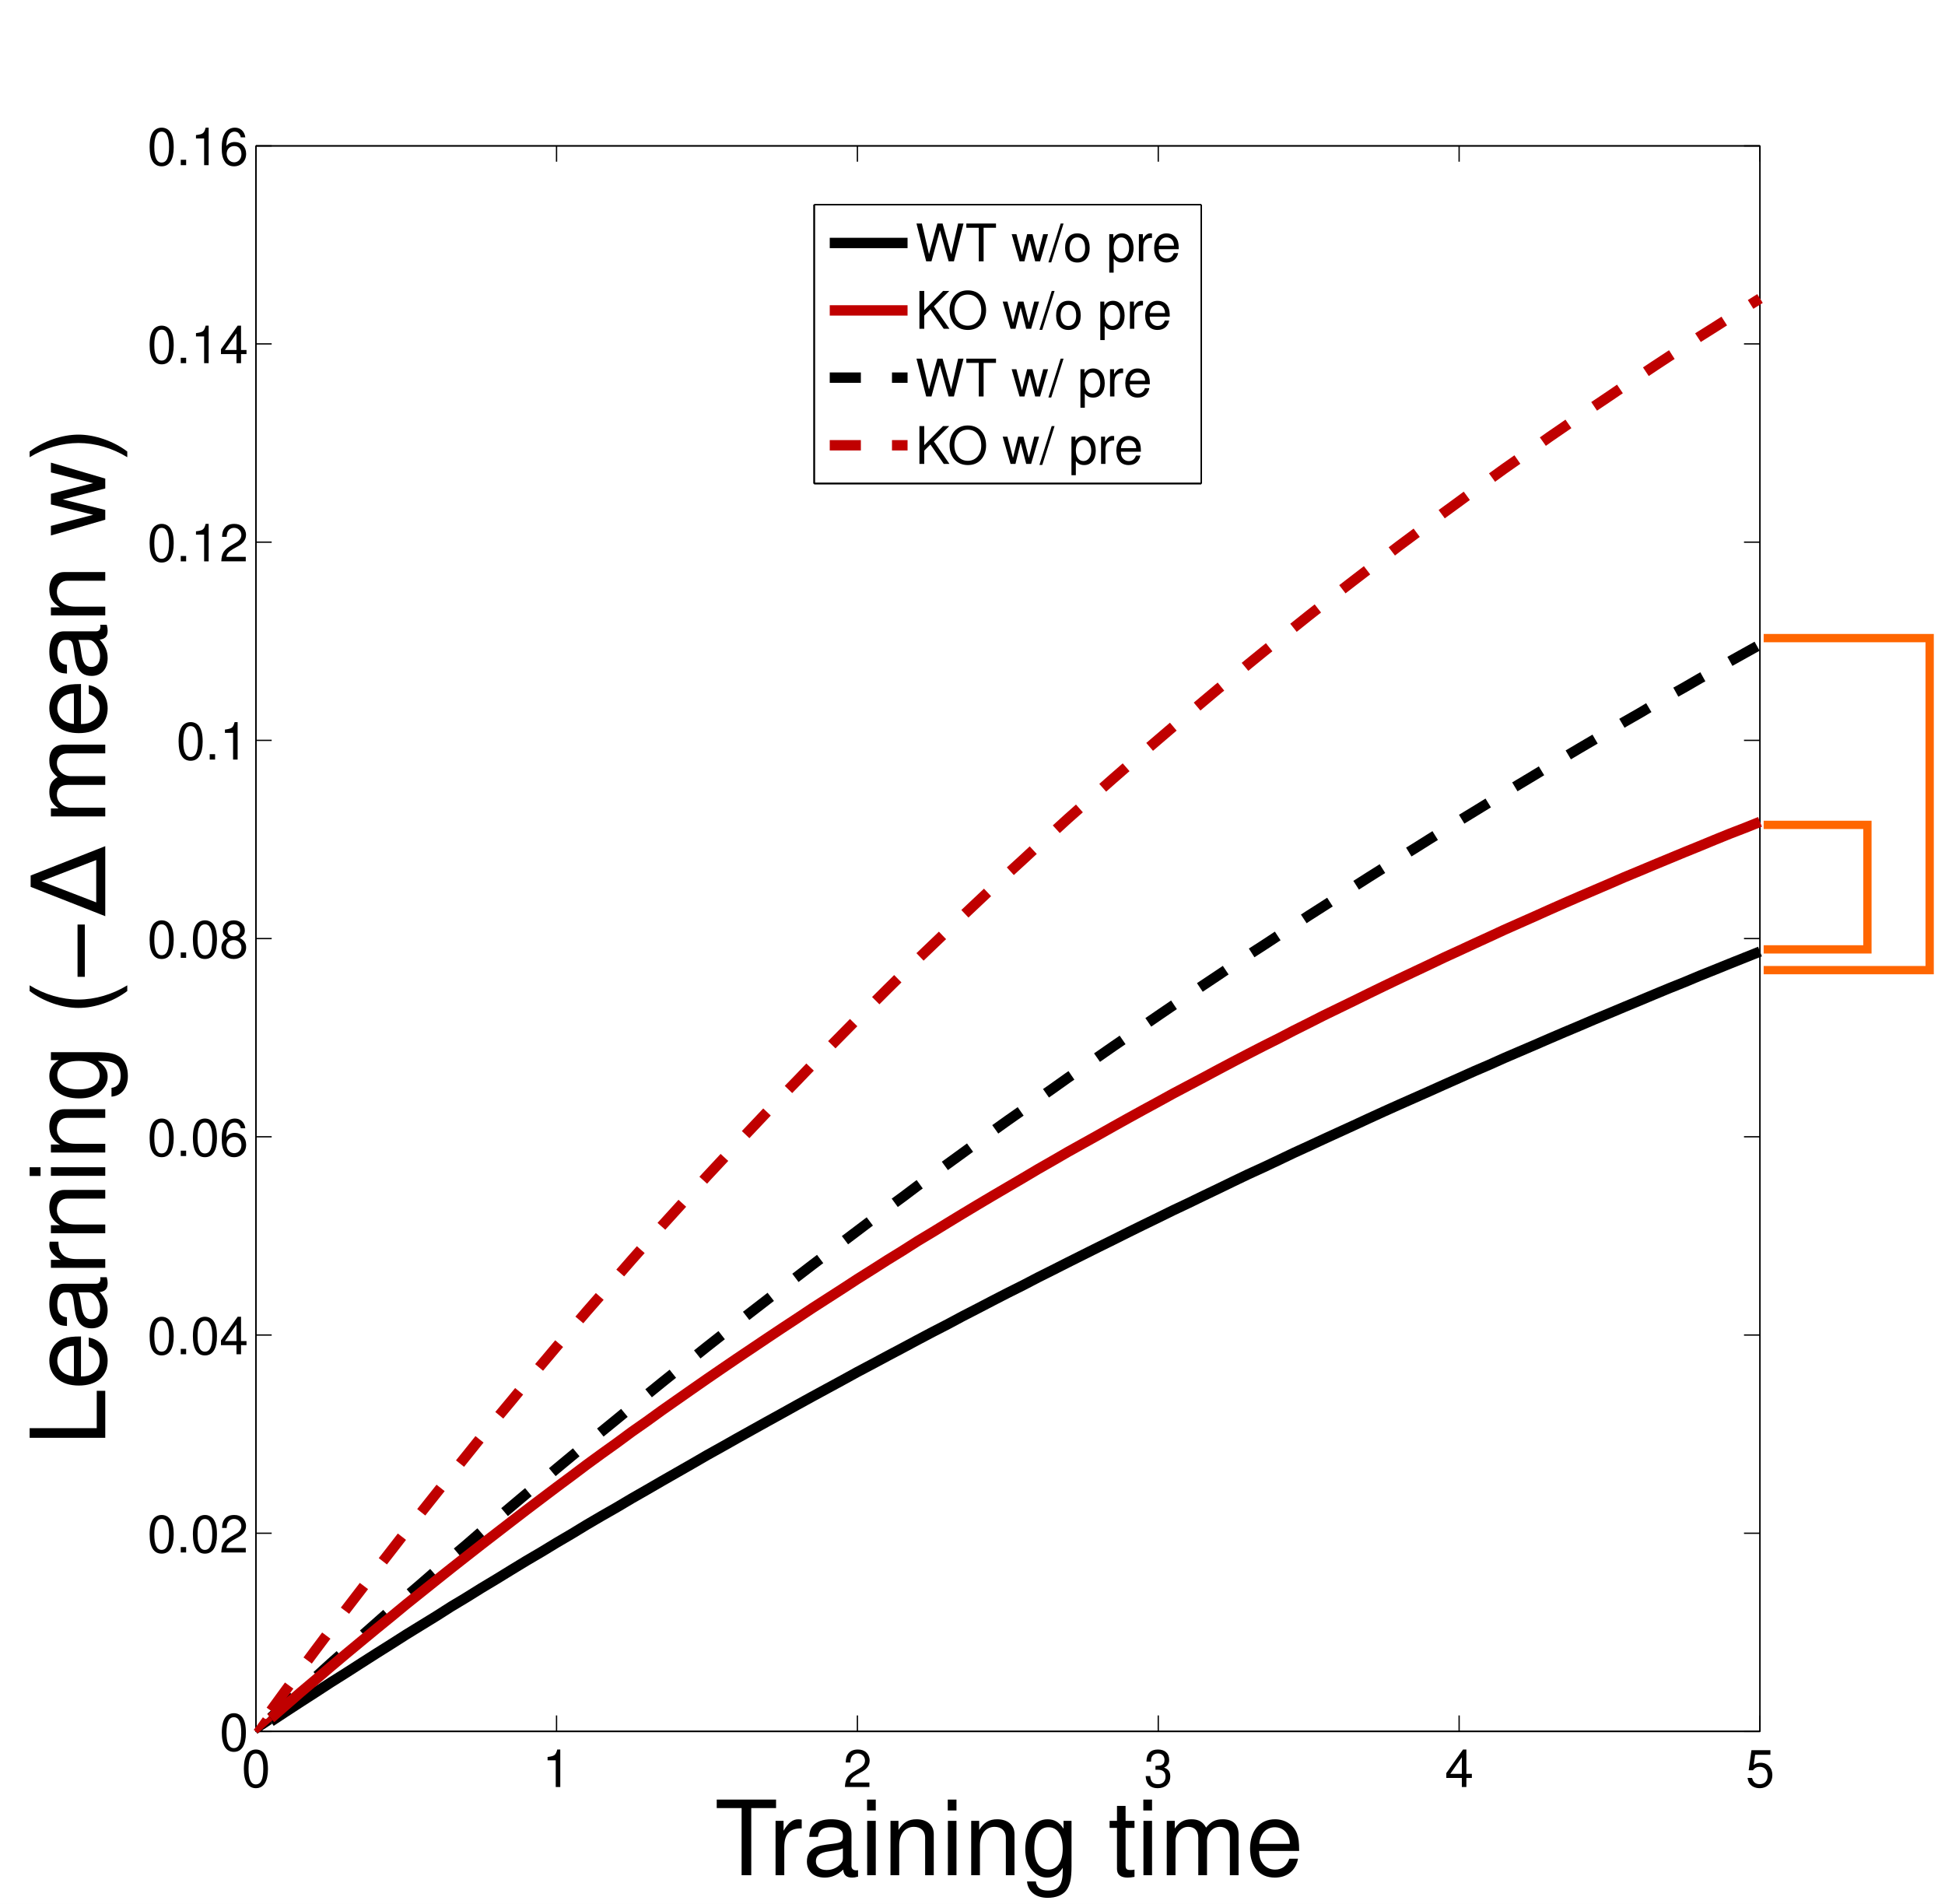
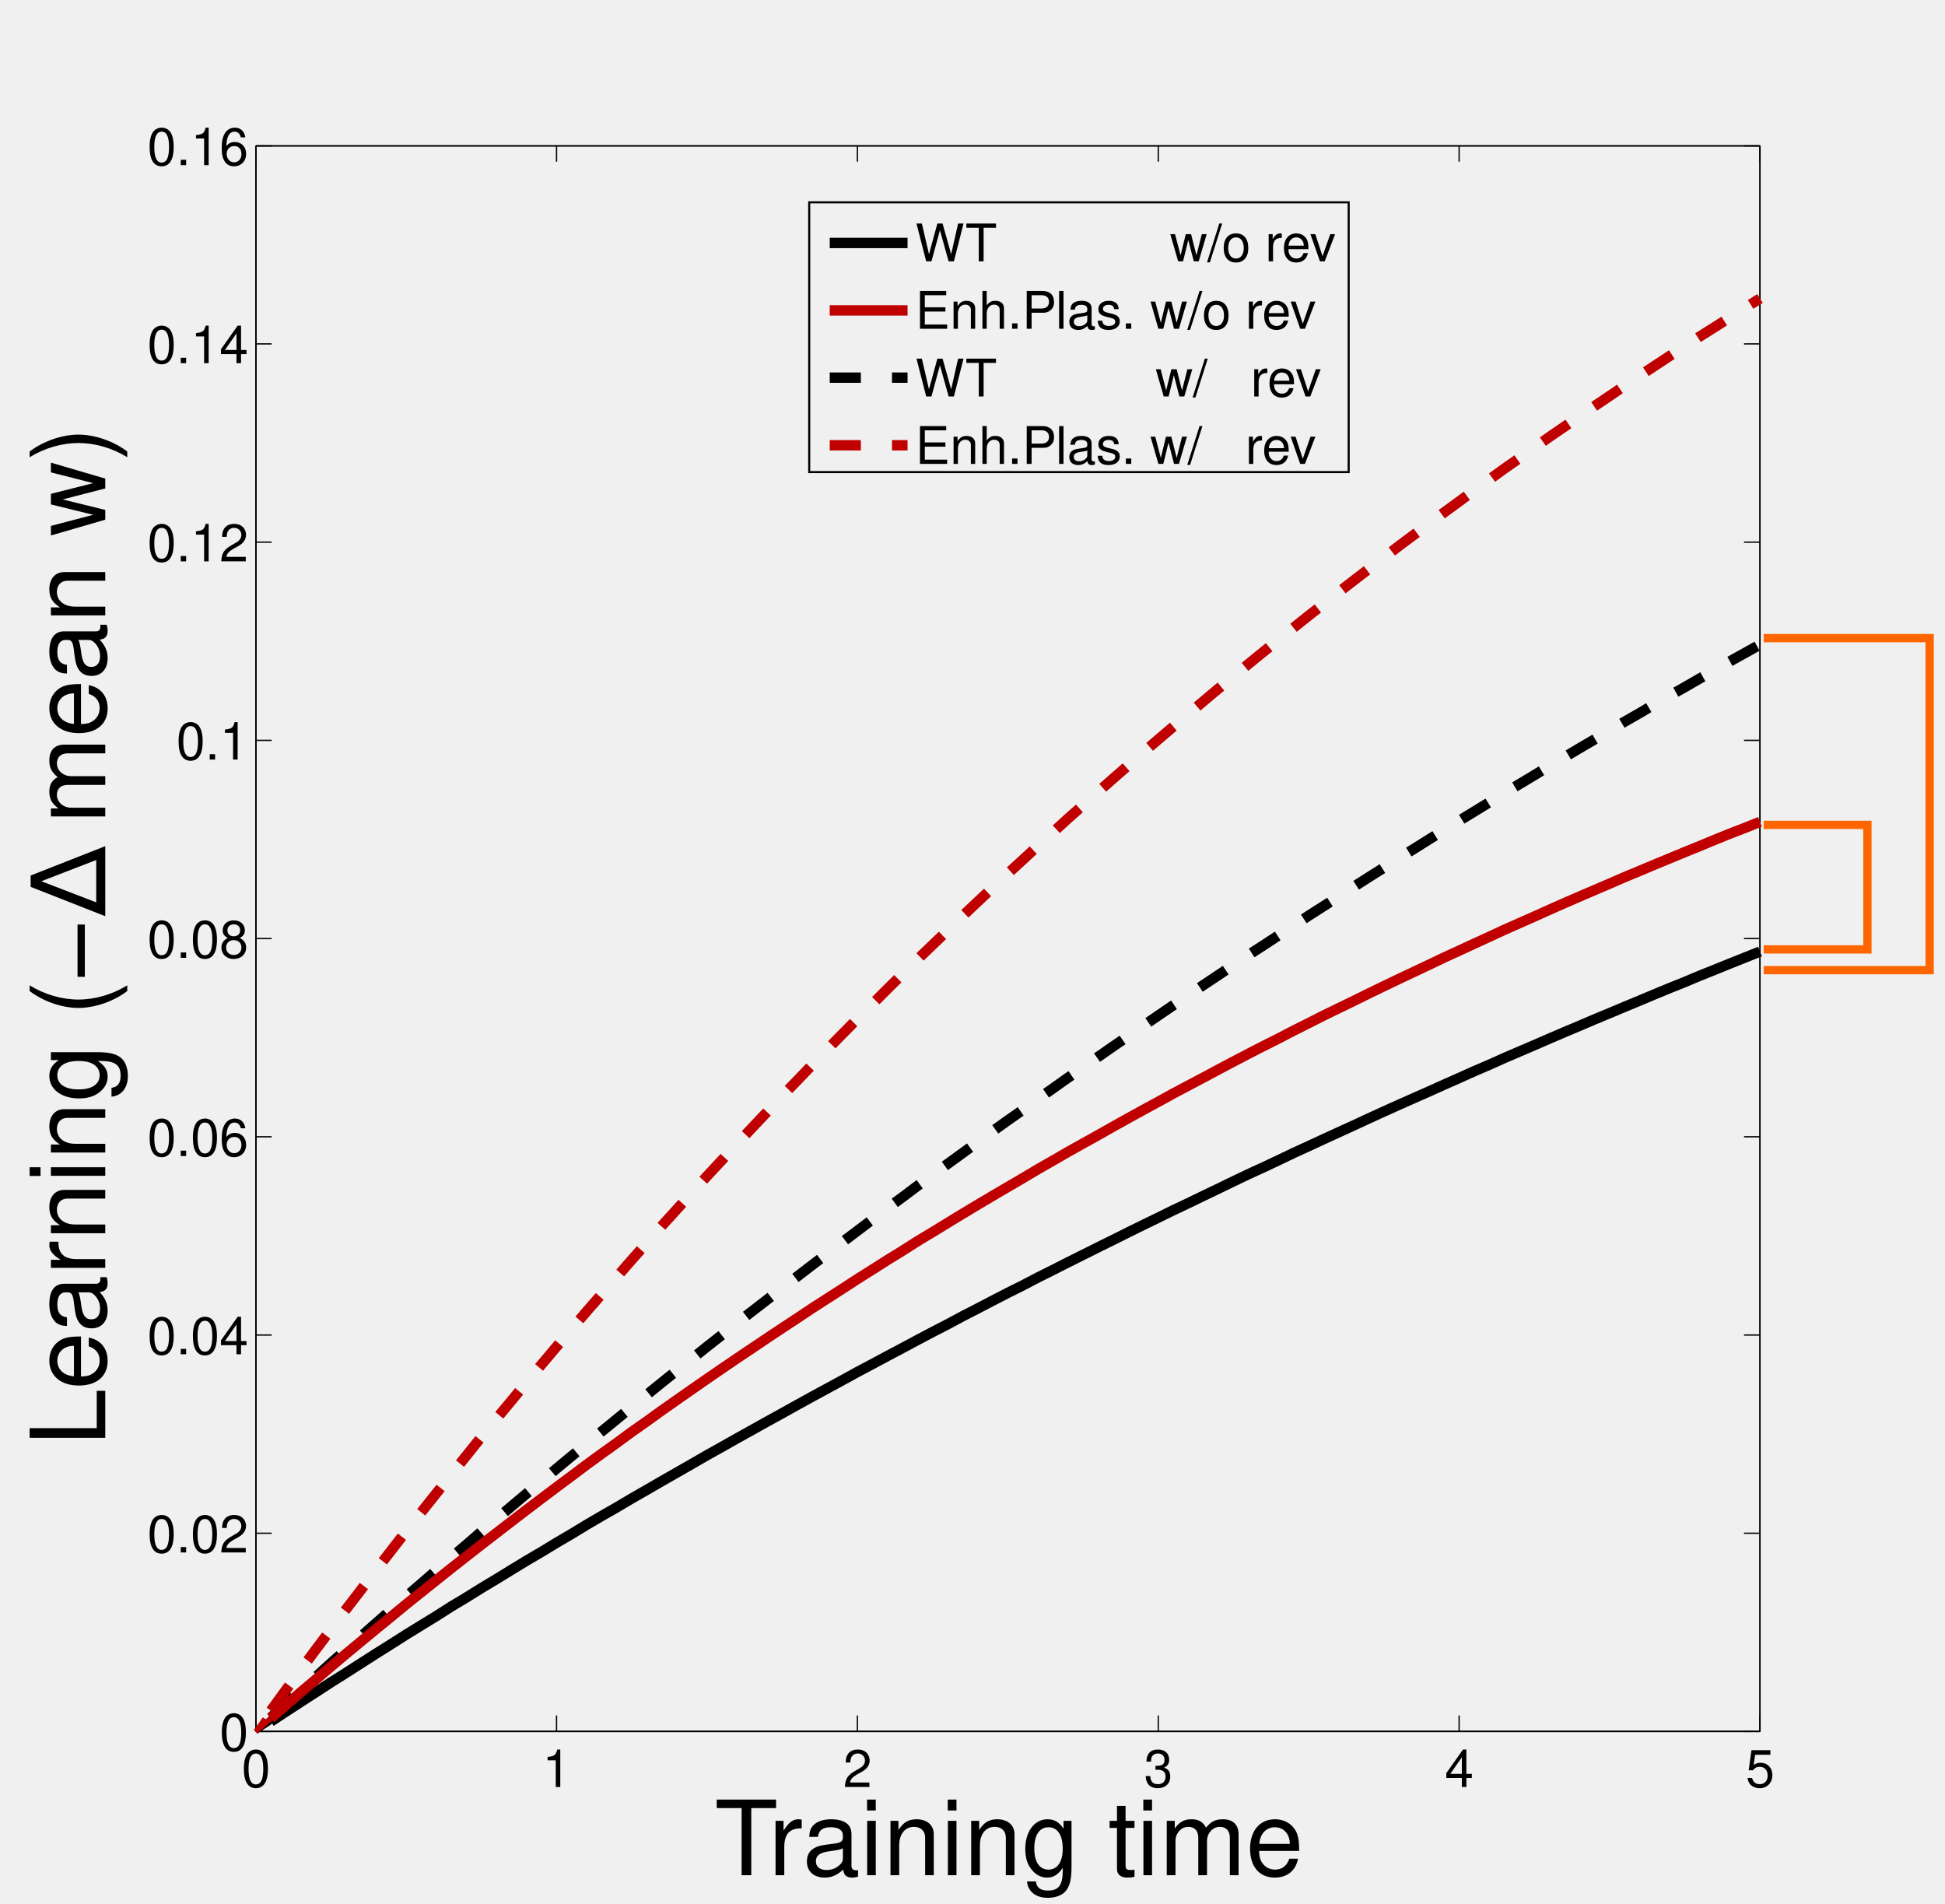
<svg xmlns="http://www.w3.org/2000/svg" id="svg2" version="1.1" width="937.396" height="917.5" xml:space="preserve">
  <defs id="defs6">
    <clipPath clipPathUnits="userSpaceOnUse" id="clipPath194">
      <path d="m 986.668,6777.5 0,-6113.332 5800.002,0 0,6113.332 -5800.002,0 z" id="path196" />
    </clipPath>
    <clipPath clipPathUnits="userSpaceOnUse" id="clipPath266">
      <path d="m 3139.17,6550.84 0,-1075.84 1493.33,0 0,1075.84 -1493.33,0 z" id="path268" />
    </clipPath>
    <clipPath clipPathUnits="userSpaceOnUse" id="clipPath282">
      <path d="m 3139.17,6550.84 0,-1075.84 1493.33,0 0,1075.84 -1493.33,0 z" id="path284" />
    </clipPath>
    <clipPath clipPathUnits="userSpaceOnUse" id="clipPath298">
      <path d="m 3139.17,6550.84 0,-1075.84 1493.33,0 0,1075.84 -1493.33,0 z" id="path300" />
    </clipPath>
    <clipPath clipPathUnits="userSpaceOnUse" id="clipPath314">
      <path d="m 3139.17,6550.84 0,-1075.84 1493.33,0 0,1075.84 -1493.33,0 z" id="path316" />
    </clipPath>
  </defs>
  <g id="g10" transform="matrix(1.25,0,0,-1.25,0,917.5)">
    <g id="g12" transform="scale(0.1,0.1)">
-       <path d="m 0,0 7499.17,0 0,7340 L 0,7340 0,0 z" style="fill:#ffffff;fill-opacity:1;fill-rule:nonzero;stroke:none" id="path14" />
-       <path d="m 986.668,665 5799.16,0 0,6112.5 -5799.16,0 0,-6112.5 z" style="fill:#ffffff;fill-opacity:1;fill-rule:evenodd;stroke:none" id="path16" />
      <path d="m 986.668,665 0,6112.5 5799.162,0 0,-6112.5 -5799.162,0" style="fill:none;stroke:#ffffff;stroke-width:5;stroke-linecap:butt;stroke-linejoin:round;stroke-miterlimit:10;stroke-opacity:1;stroke-dasharray:none" id="path18" />
      <path d="m 986.668,6777.5 5799.162,0" style="fill:none;stroke:#000000;stroke-width:5;stroke-linecap:butt;stroke-linejoin:round;stroke-miterlimit:10;stroke-opacity:1;stroke-dasharray:none" id="path20" />
      <path d="m 986.668,665 5799.162,0" style="fill:none;stroke:#000000;stroke-width:5;stroke-linecap:butt;stroke-linejoin:round;stroke-miterlimit:10;stroke-opacity:1;stroke-dasharray:none" id="path22" />
      <path d="m 6785.83,665 0,6112.5" style="fill:none;stroke:#000000;stroke-width:5;stroke-linecap:butt;stroke-linejoin:round;stroke-miterlimit:10;stroke-opacity:1;stroke-dasharray:none" id="path24" />
      <path d="m 986.668,665 0,6112.5" style="fill:none;stroke:#000000;stroke-width:5;stroke-linecap:butt;stroke-linejoin:round;stroke-miterlimit:10;stroke-opacity:1;stroke-dasharray:none" id="path26" />
      <path d="m 986.668,665 5799.162,0" style="fill:none;stroke:#000000;stroke-width:5;stroke-linecap:butt;stroke-linejoin:round;stroke-miterlimit:10;stroke-opacity:1;stroke-dasharray:none" id="path28" />
      <path d="m 986.668,665 0,6112.5" style="fill:none;stroke:#000000;stroke-width:5;stroke-linecap:butt;stroke-linejoin:round;stroke-miterlimit:10;stroke-opacity:1;stroke-dasharray:none" id="path30" />
      <path d="m 986.668,665 0,61.668" style="fill:none;stroke:#000000;stroke-width:5;stroke-linecap:butt;stroke-linejoin:round;stroke-miterlimit:10;stroke-opacity:1;stroke-dasharray:none" id="path32" />
      <path d="m 986.668,6777.5 0,-60.83" style="fill:none;stroke:#000000;stroke-width:5;stroke-linecap:butt;stroke-linejoin:round;stroke-miterlimit:10;stroke-opacity:1;stroke-dasharray:none" id="path34" />
      <g id="g36" transform="scale(10,10)">
        <text transform="matrix(1,0,0,-1,93.1668,45.0832)" id="text38">
          <tspan style="font-size:20px;font-variant:normal;font-weight:normal;writing-mode:lr-tb;fill:#000000;fill-opacity:1;fill-rule:nonzero;stroke:none;font-family:Helvetica;-inkscape-font-specification:Helvetica" x="0" y="0" id="tspan40">0</tspan>
        </text>
      </g>
      <path d="m 2145.83,665 0,61.668" style="fill:none;stroke:#000000;stroke-width:5;stroke-linecap:butt;stroke-linejoin:round;stroke-miterlimit:10;stroke-opacity:1;stroke-dasharray:none" id="path42" />
      <path d="m 2145.83,6777.5 0,-60.83" style="fill:none;stroke:#000000;stroke-width:5;stroke-linecap:butt;stroke-linejoin:round;stroke-miterlimit:10;stroke-opacity:1;stroke-dasharray:none" id="path44" />
      <g id="g46" transform="scale(10,10)">
        <text transform="matrix(1,0,0,-1,209.083,45.0832)" id="text48">
          <tspan style="font-size:20px;font-variant:normal;font-weight:normal;writing-mode:lr-tb;fill:#000000;fill-opacity:1;fill-rule:nonzero;stroke:none;font-family:Helvetica;-inkscape-font-specification:Helvetica" x="0" y="0" id="tspan50">1</tspan>
        </text>
      </g>
      <path d="m 3305.83,665 0,61.668" style="fill:none;stroke:#000000;stroke-width:5;stroke-linecap:butt;stroke-linejoin:round;stroke-miterlimit:10;stroke-opacity:1;stroke-dasharray:none" id="path52" />
      <path d="m 3305.83,6777.5 0,-60.83" style="fill:none;stroke:#000000;stroke-width:5;stroke-linecap:butt;stroke-linejoin:round;stroke-miterlimit:10;stroke-opacity:1;stroke-dasharray:none" id="path54" />
      <g id="g56" transform="scale(10,10)">
        <text transform="matrix(1,0,0,-1,325.083,45.0832)" id="text58">
          <tspan style="font-size:20px;font-variant:normal;font-weight:normal;writing-mode:lr-tb;fill:#000000;fill-opacity:1;fill-rule:nonzero;stroke:none;font-family:Helvetica;-inkscape-font-specification:Helvetica" x="0" y="0" id="tspan60">2</tspan>
        </text>
      </g>
      <path d="m 4465.83,665 0,61.668" style="fill:none;stroke:#000000;stroke-width:5;stroke-linecap:butt;stroke-linejoin:round;stroke-miterlimit:10;stroke-opacity:1;stroke-dasharray:none" id="path62" />
      <path d="m 4465.83,6777.5 0,-60.83" style="fill:none;stroke:#000000;stroke-width:5;stroke-linecap:butt;stroke-linejoin:round;stroke-miterlimit:10;stroke-opacity:1;stroke-dasharray:none" id="path64" />
      <g id="g66" transform="scale(10,10)">
        <text transform="matrix(1,0,0,-1,441.083,45.0832)" id="text68">
          <tspan style="font-size:20px;font-variant:normal;font-weight:normal;writing-mode:lr-tb;fill:#000000;fill-opacity:1;fill-rule:nonzero;stroke:none;font-family:Helvetica;-inkscape-font-specification:Helvetica" x="0" y="0" id="tspan70">3</tspan>
        </text>
      </g>
      <path d="m 5625.83,665 0,61.668" style="fill:none;stroke:#000000;stroke-width:5;stroke-linecap:butt;stroke-linejoin:round;stroke-miterlimit:10;stroke-opacity:1;stroke-dasharray:none" id="path72" />
      <path d="m 5625.83,6777.5 0,-60.83" style="fill:none;stroke:#000000;stroke-width:5;stroke-linecap:butt;stroke-linejoin:round;stroke-miterlimit:10;stroke-opacity:1;stroke-dasharray:none" id="path74" />
      <g id="g76" transform="scale(10,10)">
        <text transform="matrix(1,0,0,-1,557.083,45.0832)" id="text78">
          <tspan style="font-size:20px;font-variant:normal;font-weight:normal;writing-mode:lr-tb;fill:#000000;fill-opacity:1;fill-rule:nonzero;stroke:none;font-family:Helvetica;-inkscape-font-specification:Helvetica" x="0" y="0" id="tspan80">4</tspan>
        </text>
      </g>
      <path d="m 6785.83,665 0,61.668" style="fill:none;stroke:#000000;stroke-width:5;stroke-linecap:butt;stroke-linejoin:round;stroke-miterlimit:10;stroke-opacity:1;stroke-dasharray:none" id="path82" />
      <path d="m 6785.83,6777.5 0,-60.83" style="fill:none;stroke:#000000;stroke-width:5;stroke-linecap:butt;stroke-linejoin:round;stroke-miterlimit:10;stroke-opacity:1;stroke-dasharray:none" id="path84" />
      <g id="g86" transform="scale(10,10)">
        <text transform="matrix(1,0,0,-1,673.083,45.0832)" id="text88">
          <tspan style="font-size:20px;font-variant:normal;font-weight:normal;writing-mode:lr-tb;fill:#000000;fill-opacity:1;fill-rule:nonzero;stroke:none;font-family:Helvetica;-inkscape-font-specification:Helvetica" x="0" y="0" id="tspan90">5</tspan>
        </text>
      </g>
      <path d="m 986.668,665 60.832,0" style="fill:none;stroke:#000000;stroke-width:5;stroke-linecap:butt;stroke-linejoin:round;stroke-miterlimit:10;stroke-opacity:1;stroke-dasharray:none" id="path92" />
      <path d="m 6785.83,665 -61.66,0" style="fill:none;stroke:#000000;stroke-width:5;stroke-linecap:butt;stroke-linejoin:round;stroke-miterlimit:10;stroke-opacity:1;stroke-dasharray:none" id="path94" />
      <g id="g96" transform="scale(10,10)">
        <text transform="matrix(1,0,0,-1,84.6668,59.0832)" id="text98">
          <tspan style="font-size:20px;font-variant:normal;font-weight:normal;writing-mode:lr-tb;fill:#000000;fill-opacity:1;fill-rule:nonzero;stroke:none;font-family:Helvetica;-inkscape-font-specification:Helvetica" x="0" y="0" id="tspan100">0</tspan>
        </text>
      </g>
      <path d="m 986.668,1429.17 60.832,0" style="fill:none;stroke:#000000;stroke-width:5;stroke-linecap:butt;stroke-linejoin:round;stroke-miterlimit:10;stroke-opacity:1;stroke-dasharray:none" id="path102" />
      <path d="m 6785.83,1429.17 -61.66,0" style="fill:none;stroke:#000000;stroke-width:5;stroke-linecap:butt;stroke-linejoin:round;stroke-miterlimit:10;stroke-opacity:1;stroke-dasharray:none" id="path104" />
      <g id="g106" transform="scale(10,10)">
        <text transform="matrix(1,0,0,-1,56.8332,135.5)" id="text108">
          <tspan style="font-size:20px;font-variant:normal;font-weight:normal;writing-mode:lr-tb;fill:#000000;fill-opacity:1;fill-rule:nonzero;stroke:none;font-family:Helvetica;-inkscape-font-specification:Helvetica" x="0 11.12 16.68 27.8" y="0" id="tspan110">0.02</tspan>
        </text>
      </g>
      <path d="m 986.668,2193.33 60.832,0" style="fill:none;stroke:#000000;stroke-width:5;stroke-linecap:butt;stroke-linejoin:round;stroke-miterlimit:10;stroke-opacity:1;stroke-dasharray:none" id="path112" />
      <path d="m 6785.83,2193.33 -61.66,0" style="fill:none;stroke:#000000;stroke-width:5;stroke-linecap:butt;stroke-linejoin:round;stroke-miterlimit:10;stroke-opacity:1;stroke-dasharray:none" id="path114" />
      <g id="g116" transform="scale(10,10)">
        <text transform="matrix(1,0,0,-1,56.8332,211.917)" id="text118">
          <tspan style="font-size:20px;font-variant:normal;font-weight:normal;writing-mode:lr-tb;fill:#000000;fill-opacity:1;fill-rule:nonzero;stroke:none;font-family:Helvetica;-inkscape-font-specification:Helvetica" x="0 11.12 16.68 27.8" y="0" id="tspan120">0.04</tspan>
        </text>
      </g>
      <path d="m 986.668,2957.5 60.832,0" style="fill:none;stroke:#000000;stroke-width:5;stroke-linecap:butt;stroke-linejoin:round;stroke-miterlimit:10;stroke-opacity:1;stroke-dasharray:none" id="path122" />
      <path d="m 6785.83,2957.5 -61.66,0" style="fill:none;stroke:#000000;stroke-width:5;stroke-linecap:butt;stroke-linejoin:round;stroke-miterlimit:10;stroke-opacity:1;stroke-dasharray:none" id="path124" />
      <g id="g126" transform="scale(10,10)">
        <text transform="matrix(1,0,0,-1,56.8332,288.333)" id="text128">
          <tspan style="font-size:20px;font-variant:normal;font-weight:normal;writing-mode:lr-tb;fill:#000000;fill-opacity:1;fill-rule:nonzero;stroke:none;font-family:Helvetica;-inkscape-font-specification:Helvetica" x="0 11.12 16.68 27.8" y="0" id="tspan130">0.06</tspan>
        </text>
      </g>
      <path d="m 986.668,3721.67 60.832,0" style="fill:none;stroke:#000000;stroke-width:5;stroke-linecap:butt;stroke-linejoin:round;stroke-miterlimit:10;stroke-opacity:1;stroke-dasharray:none" id="path132" />
      <path d="m 6785.83,3721.67 -61.66,0" style="fill:none;stroke:#000000;stroke-width:5;stroke-linecap:butt;stroke-linejoin:round;stroke-miterlimit:10;stroke-opacity:1;stroke-dasharray:none" id="path134" />
      <g id="g136" transform="scale(10,10)">
        <text transform="matrix(1,0,0,-1,56.8332,364.75)" id="text138">
          <tspan style="font-size:20px;font-variant:normal;font-weight:normal;writing-mode:lr-tb;fill:#000000;fill-opacity:1;fill-rule:nonzero;stroke:none;font-family:Helvetica;-inkscape-font-specification:Helvetica" x="0 11.12 16.68 27.8" y="0" id="tspan140">0.08</tspan>
        </text>
      </g>
      <path d="m 986.668,4485.84 60.832,0" style="fill:none;stroke:#000000;stroke-width:5;stroke-linecap:butt;stroke-linejoin:round;stroke-miterlimit:10;stroke-opacity:1;stroke-dasharray:none" id="path142" />
      <path d="m 6785.83,4485.84 -61.66,0" style="fill:none;stroke:#000000;stroke-width:5;stroke-linecap:butt;stroke-linejoin:round;stroke-miterlimit:10;stroke-opacity:1;stroke-dasharray:none" id="path144" />
      <g id="g146" transform="scale(10,10)">
        <text transform="matrix(1,0,0,-1,68,441.167)" id="text148">
          <tspan style="font-size:20px;font-variant:normal;font-weight:normal;writing-mode:lr-tb;fill:#000000;fill-opacity:1;fill-rule:nonzero;stroke:none;font-family:Helvetica;-inkscape-font-specification:Helvetica" x="0 11.12 16.68" y="0" id="tspan150">0.1</tspan>
        </text>
      </g>
      <path d="m 986.668,5250 60.832,0" style="fill:none;stroke:#000000;stroke-width:5;stroke-linecap:butt;stroke-linejoin:round;stroke-miterlimit:10;stroke-opacity:1;stroke-dasharray:none" id="path152" />
      <path d="m 6785.83,5250 -61.66,0" style="fill:none;stroke:#000000;stroke-width:5;stroke-linecap:butt;stroke-linejoin:round;stroke-miterlimit:10;stroke-opacity:1;stroke-dasharray:none" id="path154" />
      <g id="g156" transform="scale(10,10)">
        <text transform="matrix(1,0,0,-1,56.8332,517.584)" id="text158">
          <tspan style="font-size:20px;font-variant:normal;font-weight:normal;writing-mode:lr-tb;fill:#000000;fill-opacity:1;fill-rule:nonzero;stroke:none;font-family:Helvetica;-inkscape-font-specification:Helvetica" x="0 11.12 16.68 27.8" y="0" id="tspan160">0.12</tspan>
        </text>
      </g>
      <path d="m 986.668,6014.17 60.832,0" style="fill:none;stroke:#000000;stroke-width:5;stroke-linecap:butt;stroke-linejoin:round;stroke-miterlimit:10;stroke-opacity:1;stroke-dasharray:none" id="path162" />
      <path d="m 6785.83,6014.17 -61.66,0" style="fill:none;stroke:#000000;stroke-width:5;stroke-linecap:butt;stroke-linejoin:round;stroke-miterlimit:10;stroke-opacity:1;stroke-dasharray:none" id="path164" />
      <g id="g166" transform="scale(10,10)">
        <text transform="matrix(1,0,0,-1,56.8332,594)" id="text168">
          <tspan style="font-size:20px;font-variant:normal;font-weight:normal;writing-mode:lr-tb;fill:#000000;fill-opacity:1;fill-rule:nonzero;stroke:none;font-family:Helvetica;-inkscape-font-specification:Helvetica" x="0 11.12 16.68 27.8" y="0" id="tspan170">0.14</tspan>
        </text>
      </g>
      <path d="m 986.668,6777.5 60.832,0" style="fill:none;stroke:#000000;stroke-width:5;stroke-linecap:butt;stroke-linejoin:round;stroke-miterlimit:10;stroke-opacity:1;stroke-dasharray:none" id="path172" />
      <path d="m 6785.83,6777.5 -61.66,0" style="fill:none;stroke:#000000;stroke-width:5;stroke-linecap:butt;stroke-linejoin:round;stroke-miterlimit:10;stroke-opacity:1;stroke-dasharray:none" id="path174" />
      <g id="g176" transform="scale(10,10)">
        <text transform="matrix(1,0,0,-1,56.8332,670.334)" id="text178">
          <tspan style="font-size:20px;font-variant:normal;font-weight:normal;writing-mode:lr-tb;fill:#000000;fill-opacity:1;fill-rule:nonzero;stroke:none;font-family:Helvetica;-inkscape-font-specification:Helvetica" x="0 11.12 16.68 27.8" y="0" id="tspan180">0.16</tspan>
        </text>
      </g>
      <path d="m 986.668,6777.5 5799.162,0" style="fill:none;stroke:#000000;stroke-width:5;stroke-linecap:butt;stroke-linejoin:round;stroke-miterlimit:10;stroke-opacity:1;stroke-dasharray:none" id="path182" />
      <path d="m 986.668,665 5799.162,0" style="fill:none;stroke:#000000;stroke-width:5;stroke-linecap:butt;stroke-linejoin:round;stroke-miterlimit:10;stroke-opacity:1;stroke-dasharray:none" id="path184" />
      <path d="m 6785.83,665 0,6112.5" style="fill:none;stroke:#000000;stroke-width:5;stroke-linecap:butt;stroke-linejoin:round;stroke-miterlimit:10;stroke-opacity:1;stroke-dasharray:none" id="path186" />
      <path d="m 986.668,665 0,6112.5" style="fill:none;stroke:#000000;stroke-width:5;stroke-linecap:butt;stroke-linejoin:round;stroke-miterlimit:10;stroke-opacity:1;stroke-dasharray:none" id="path188" />
      <path d="m 1044.17,703.332 58.33,38.336 57.5,37.5 58.33,37.5 57.5,37.5 58.34,36.664 58.33,37.5 57.5,36.668 58.33,36.67 57.5,36.66 58.34,35.84 58.33,35.83 57.5,36.67 58.33,35 57.5,35.83 58.34,35 58.33,35.83 57.5,35 58.33,34.17 57.5,35 58.34,34.17 57.5,35 58.33,34.16 58.33,33.34 57.5,34.16 58.34,33.34 57.5,33.33 58.33,33.33 58.33,33.34 57.5,33.33 58.34,32.5 57.5,32.5 58.33,32.5 58.33,32.5 57.5,31.67 58.34,32.5 57.5,31.66 58.33,31.67 58.33,31.67 57.5,31.66 58.34,30.84 57.5,30.83 58.33,30.83 57.5,30.84 58.33,30.83 58.34,30 57.5,30.83 58.33,30 57.5,30 58.33,30 58.34,29.17 57.5,30 58.33,29.17 57.5,29.16 58.33,29.17 58.34,29.17 57.5,28.33 58.33,29.17 57.5,28.33 58.33,28.33 57.5,28.34 58.34,27.5 58.33,28.33 57.5,27.5 58.33,28.33 57.5,27.5 58.34,26.67 58.33,27.5 57.5,27.5 58.33,26.67 57.5,26.66 58.34,26.67 58.33,26.67 57.5,26.66 58.33,26.67 57.5,25.83 58.34,25.84 58.33,25.83 57.5,25.83 58.33,25.84 57.5,25.83 58.34,25 57.5,25.83 58.33,25 58.33,25 57.5,25 58.34,25 57.5,24.17 58.33,25 58.33,24.17 57.5,24.16 58.34,24.17 57.5,24.17 58.33,24.16 58.33,23.34 57.5,24.16 58.34,23.34 57.5,23.33 58.33,23.33 58.33,23.34" style="fill:none;stroke:#000000;stroke-width:40;stroke-linecap:butt;stroke-linejoin:round;stroke-miterlimit:10;stroke-opacity:1;stroke-dasharray:none" id="path198" />
      <path d="m 986.668,665 57.502,38.332" style="fill:none;stroke:#000000;stroke-width:20;stroke-linecap:butt;stroke-linejoin:round;stroke-miterlimit:10;stroke-opacity:1;stroke-dasharray:none" id="path200" />
      <path d="m 1044.17,718.332 58.33,53.336 57.5,52.5 58.33,51.664 57.5,52.5 58.34,51.668 58.33,51.67 57.5,50.83 58.33,51.67 57.5,50.83 58.34,50 58.33,50.83 57.5,50 58.33,49.17 57.5,50 58.34,49.17 58.33,49.16 57.5,48.34 58.33,48.33 57.5,48.33 58.34,48.34 57.5,47.5 58.33,47.5 58.33,47.5 57.5,47.5 58.34,46.66 57.5,46.67 58.33,46.67 58.33,45.83 57.5,45.83 58.34,45.84 57.5,45.83 58.33,45 58.33,45 57.5,45 58.34,44.17 57.5,44.16 58.33,44.17 58.33,44.17 57.5,43.33 58.34,44.17 57.5,43.33 58.33,42.5 57.5,43.33 58.33,42.5 58.34,42.5 57.5,41.67 58.33,42.5 57.5,41.67 58.33,41.66 58.34,40.84 57.5,41.66 58.33,40.84 57.5,40.83 58.33,40 58.34,40.83 57.5,40 58.33,40 57.5,39.17 58.33,40 57.5,39.17 58.34,39.16 58.33,39.17 57.5,38.33 58.33,39.17 57.5,38.33 58.34,37.5 58.33,38.34 57.5,37.5 58.33,38.33 57.5,36.67 58.34,37.5 58.33,37.5 57.5,36.66 58.33,36.67 57.5,36.67 58.34,35.83 58.33,36.67 57.5,35.83 58.33,35.83 57.5,35 58.34,35.84 57.5,35 58.33,35 58.33,35 57.5,35 58.34,34.16 57.5,34.17 58.33,34.17 58.33,34.16 57.5,34.17 58.34,33.33 57.5,34.17 58.33,33.33 58.33,32.5 57.5,33.34 58.34,32.5 57.5,33.33 58.33,32.5 58.33,32.5" style="fill:none;stroke:#000000;stroke-width:40;stroke-linecap:butt;stroke-linejoin:round;stroke-miterlimit:10;stroke-opacity:1;stroke-dasharray:120, 120;stroke-dashoffset:0" id="path202" />
      <path d="m 986.668,665 57.502,53.332" style="fill:none;stroke:#000000;stroke-width:20;stroke-linecap:butt;stroke-linejoin:round;stroke-miterlimit:10;stroke-opacity:1;stroke-dasharray:60;stroke-dashoffset:0" id="path204" />
      <path d="m 1044.17,715.832 58.33,50.836 57.5,50 58.33,49.164 57.5,49.168 58.34,49.168 58.33,48.332 57.5,47.5 58.33,47.5 57.5,47.5 58.34,46.67 58.33,46.66 57.5,45.84 58.33,45.83 57.5,45 58.34,45 58.33,45 57.5,44.17 58.33,44.16 57.5,43.34 58.34,43.33 57.5,43.33 58.33,42.5 58.33,41.67 57.5,42.5 58.34,40.83 57.5,41.67 58.33,40.83 58.33,40.84 57.5,40 58.34,40 57.5,39.16 58.33,39.17 58.33,39.17 57.5,38.33 58.34,38.33 57.5,38.34 58.33,37.5 58.33,37.5 57.5,37.5 58.34,36.66 57.5,36.67 58.33,35.83 57.5,36.67 58.33,35 58.34,35.83 57.5,35 58.33,35 57.5,34.17 58.33,34.17 58.34,34.16 57.5,34.17 58.33,33.33 57.5,33.34 58.33,32.5 58.34,32.5 57.5,32.5 58.33,32.5 57.5,31.66 58.33,31.67 57.5,31.67 58.34,30.83 58.33,30.83 57.5,30.84 58.33,30.83 57.5,30 58.34,30 58.33,29.17 57.5,30 58.33,29.16 57.5,29.17 58.34,28.33 58.33,28.34 57.5,28.33 58.33,28.33 57.5,27.5 58.34,27.5 58.33,27.5 57.5,27.5 58.33,26.67 57.5,26.67 58.34,26.66 57.5,26.67 58.33,25.83 58.33,25.84 57.5,25.83 58.34,25.83 57.5,25 58.33,25 58.33,25 57.5,25 58.34,24.17 57.5,24.17 58.33,24.16 58.33,24.17 57.5,23.33 58.34,24.17 57.5,23.33 58.33,22.5 58.33,23.34" style="fill:none;stroke:#c00000;stroke-width:40;stroke-linecap:butt;stroke-linejoin:round;stroke-miterlimit:10;stroke-opacity:1;stroke-dasharray:none" id="path206" />
      <path d="m 986.668,665 57.502,50.832" style="fill:none;stroke:#c00000;stroke-width:20;stroke-linecap:butt;stroke-linejoin:round;stroke-miterlimit:10;stroke-opacity:1;stroke-dasharray:none" id="path208" />
      <path d="m 1044.17,745 58.33,80 57.5,78.332 58.33,78.336 57.5,76.662 58.34,77.5 58.33,75.84 57.5,75.83 58.33,75 57.5,74.17 58.34,73.33 58.33,73.33 57.5,72.5 58.33,72.5 57.5,71.67 58.34,70.83 58.33,70 57.5,70 58.33,69.17 57.5,68.33 58.34,68.34 57.5,67.5 58.33,66.66 58.33,66.67 57.5,65.83 58.34,65.84 57.5,65 58.33,64.16 58.33,64.17 57.5,63.33 58.34,62.5 57.5,62.5 58.33,61.67 58.33,61.67 57.5,60.83 58.34,60 57.5,60 58.33,60 58.33,59.17 57.5,58.33 58.34,57.5 57.5,57.5 58.33,57.5 57.5,56.67 58.33,55.83 58.34,55.83 57.5,55.84 58.33,55 57.5,54.16 58.33,54.17 58.34,53.33 57.5,53.34 58.33,52.5 57.5,52.5 58.33,51.66 58.34,51.67 57.5,50.83 58.33,50.84 57.5,50 58.33,50 57.5,49.16 58.34,49.17 58.33,49.17 57.5,48.33 58.33,47.5 57.5,47.5 58.34,47.5 58.33,46.67 57.5,45.83 58.33,46.67 57.5,45 58.34,45.83 58.33,45 57.5,44.17 58.33,44.16 57.5,44.17 58.34,43.33 58.33,43.34 57.5,42.5 58.33,42.5 57.5,42.5 58.34,41.66 57.5,41.67 58.33,40.83 58.33,40.84 57.5,40.83 58.34,40 57.5,40 58.33,39.17 58.33,39.16 57.5,39.17 58.34,38.33 57.5,38.34 58.33,38.33 58.33,37.5 57.5,37.5 58.34,36.67 57.5,36.66 58.33,36.67 58.33,36.67" style="fill:none;stroke:#c00000;stroke-width:40;stroke-linecap:butt;stroke-linejoin:round;stroke-miterlimit:10;stroke-opacity:1;stroke-dasharray:120, 120;stroke-dashoffset:0" id="path210" />
      <path d="m 986.668,665 57.502,80" style="fill:none;stroke:#c00000;stroke-width:20;stroke-linecap:butt;stroke-linejoin:round;stroke-miterlimit:10;stroke-opacity:1;stroke-dasharray:60;stroke-dashoffset:0" id="path212" />
      <g id="g214" transform="scale(10,10)">
        <text transform="matrix(1,0,0,-1,275.5,11.0832)" id="text216">
          <tspan style="font-size:40px;font-variant:normal;font-weight:normal;writing-mode:lr-tb;fill:#000000;fill-opacity:1;fill-rule:nonzero;stroke:none;font-family:Helvetica;-inkscape-font-specification:Helvetica" x="0 24.44 37.76 60 68.88 91.12 100 122.24 144.48 155.6 166.72 175.6 208.92" y="0" id="tspan218">Training time</tspan>
        </text>
        <text transform="matrix(0,1,1,0,40.5832,176.5)" id="text220">
          <tspan style="font-size:40px;font-variant:normal;font-weight:normal;writing-mode:lr-tb;fill:#000000;fill-opacity:1;fill-rule:nonzero;stroke:none;font-family:Helvetica;-inkscape-font-specification:Helvetica" x="0 22.24 44.48 66.72 80.04 102.28 111.16 133.4 155.64 166.76 180.08" y="0" id="tspan222">Learning (−</tspan>
        </text>
        <text transform="matrix(0,1,1,0,40.5832,380.917)" id="text224">
          <tspan style="font-size:40px;font-variant:normal;font-weight:normal;writing-mode:lr-tb;fill:#000000;fill-opacity:1;fill-rule:nonzero;stroke:none;font-family:Symbol;-inkscape-font-specification:Symbol" x="0" y="0" id="tspan226">∆</tspan>
        </text>
        <text transform="matrix(0,1,1,0,40.5832,416.4534)" id="text228">
          <tspan style="font-size:40px;font-variant:normal;font-weight:normal;writing-mode:lr-tb;fill:#000000;fill-opacity:1;fill-rule:nonzero;stroke:none;font-family:Helvetica;-inkscape-font-specification:Helvetica" x="0 33.32 55.56 77.8 100.04 111.16 140.04" y="0" id="tspan230">mean w)</tspan>
        </text>
      </g>
-       <path d="m 3139.17,5475.84 1492.5,0 0,1075 -1492.5,0 0,-1075 z" style="fill:#ffffff;fill-opacity:1;fill-rule:evenodd;stroke:none" id="path232" />
-       <path d="m 3139.17,5475.84 0,1075 1492.5,0 0,-1075 -1492.5,0" style="fill:none;stroke:#ffffff;stroke-width:5;stroke-linecap:butt;stroke-linejoin:round;stroke-miterlimit:10;stroke-opacity:1;stroke-dasharray:none" id="path234" />
-       <path d="m 3139.17,6550.84 1492.5,0" style="fill:none;stroke:#000000;stroke-width:5;stroke-linecap:butt;stroke-linejoin:round;stroke-miterlimit:10;stroke-opacity:1;stroke-dasharray:none" id="path236" />
-       <path d="m 3139.17,5475.84 1492.5,0" style="fill:none;stroke:#000000;stroke-width:5;stroke-linecap:butt;stroke-linejoin:round;stroke-miterlimit:10;stroke-opacity:1;stroke-dasharray:none" id="path238" />
-       <path d="m 4631.67,5475.84 0,1075" style="fill:none;stroke:#000000;stroke-width:5;stroke-linecap:butt;stroke-linejoin:round;stroke-miterlimit:10;stroke-opacity:1;stroke-dasharray:none" id="path240" />
-       <path d="m 3139.17,5475.84 0,1075" style="fill:none;stroke:#000000;stroke-width:5;stroke-linecap:butt;stroke-linejoin:round;stroke-miterlimit:10;stroke-opacity:1;stroke-dasharray:none" id="path242" />
-       <path d="m 3139.17,5475.84 1492.5,0" style="fill:none;stroke:#000000;stroke-width:5;stroke-linecap:butt;stroke-linejoin:round;stroke-miterlimit:10;stroke-opacity:1;stroke-dasharray:none" id="path244" />
-       <path d="m 3139.17,5475.84 0,1075" style="fill:none;stroke:#000000;stroke-width:5;stroke-linecap:butt;stroke-linejoin:round;stroke-miterlimit:10;stroke-opacity:1;stroke-dasharray:none" id="path246" />
-       <path d="m 3139.17,6550.84 1492.5,0" style="fill:none;stroke:#000000;stroke-width:5;stroke-linecap:butt;stroke-linejoin:round;stroke-miterlimit:10;stroke-opacity:1;stroke-dasharray:none" id="path248" />
-       <path d="m 3139.17,5475.84 1492.5,0" style="fill:none;stroke:#000000;stroke-width:5;stroke-linecap:butt;stroke-linejoin:round;stroke-miterlimit:10;stroke-opacity:1;stroke-dasharray:none" id="path250" />
-       <path d="m 4631.67,5475.84 0,1075" style="fill:none;stroke:#000000;stroke-width:5;stroke-linecap:butt;stroke-linejoin:round;stroke-miterlimit:10;stroke-opacity:1;stroke-dasharray:none" id="path252" />
-       <path d="m 3139.17,5475.84 0,1075" style="fill:none;stroke:#000000;stroke-width:5;stroke-linecap:butt;stroke-linejoin:round;stroke-miterlimit:10;stroke-opacity:1;stroke-dasharray:none" id="path254" />
-       <g id="g256" transform="scale(10,10)">
-         <text transform="matrix(1,0,0,-1,352.917,633.25)" id="text258">
-           <tspan style="font-size:20px;font-variant:normal;font-weight:normal;writing-mode:lr-tb;fill:#000000;fill-opacity:1;fill-rule:nonzero;stroke:none;font-family:Helvetica;-inkscape-font-specification:Helvetica" x="0 18.88 31.1 36.66 51.1 56.66 67.78 73.34 84.46 91.12" y="0" id="tspan260">WT w/o pre</tspan>
-         </text>
-       </g>
-       <g id="g262" style="stroke-width:40;stroke-miterlimit:10;stroke-dasharray:none">
-         <g id="g264" clip-path="url(#clipPath266)" style="stroke-width:40;stroke-miterlimit:10;stroke-dasharray:none">
-           <path d="m 3199.17,6403.34 300,0" style="fill:none;stroke:#000000;stroke-width:40;stroke-linecap:butt;stroke-linejoin:round;stroke-miterlimit:10;stroke-opacity:1;stroke-dasharray:none" id="path270" />
-         </g>
-       </g>
-       <g id="g272" transform="scale(10,10)">
-         <text transform="matrix(1,0,0,-1,352.917,607.25)" id="text274">
-           <tspan style="font-size:20px;font-variant:normal;font-weight:normal;writing-mode:lr-tb;fill:#000000;fill-opacity:1;fill-rule:nonzero;stroke:none;font-family:Helvetica;-inkscape-font-specification:Helvetica" x="0 13.34 28.9 34.46 48.9 54.46 65.58 71.14 82.26 88.92" y="0" id="tspan276">KO w/o pre</tspan>
-         </text>
-       </g>
-       <g id="g278" style="stroke-width:40;stroke-miterlimit:10;stroke-dasharray:none">
-         <g id="g280" clip-path="url(#clipPath282)" style="stroke-width:40;stroke-miterlimit:10;stroke-dasharray:none">
-           <path d="m 3199.17,6143.34 300,0" style="fill:none;stroke:#c00000;stroke-width:40;stroke-linecap:butt;stroke-linejoin:round;stroke-miterlimit:10;stroke-opacity:1;stroke-dasharray:none" id="path286" />
-         </g>
-       </g>
-       <g id="g288" transform="scale(10,10)">
-         <text transform="matrix(1,0,0,-1,352.917,581.167)" id="text290">
-           <tspan style="font-size:20px;font-variant:normal;font-weight:normal;writing-mode:lr-tb;fill:#000000;fill-opacity:1;fill-rule:nonzero;stroke:none;font-family:Helvetica;-inkscape-font-specification:Helvetica" x="0 18.88 31.1 36.66 51.1 56.66 62.22 73.34 80" y="0" id="tspan292">WT w/ pre</tspan>
-         </text>
-       </g>
-       <g id="g294" style="stroke-width:40;stroke-miterlimit:10;stroke-dasharray:120, 120;stroke-dashoffset:0">
-         <g id="g296" clip-path="url(#clipPath298)" style="stroke-width:40;stroke-miterlimit:10;stroke-dasharray:120, 120;stroke-dashoffset:0">
-           <path d="m 3199.17,5884.17 300,0" style="fill:none;stroke:#000000;stroke-width:40;stroke-linecap:butt;stroke-linejoin:round;stroke-miterlimit:10;stroke-opacity:1;stroke-dasharray:120, 120;stroke-dashoffset:0" id="path302" />
-         </g>
-       </g>
-       <g id="g304" transform="scale(10,10)">
-         <text transform="matrix(1,0,0,-1,352.917,555.167)" id="text306">
-           <tspan style="font-size:20px;font-variant:normal;font-weight:normal;writing-mode:lr-tb;fill:#000000;fill-opacity:1;fill-rule:nonzero;stroke:none;font-family:Helvetica;-inkscape-font-specification:Helvetica" x="0 13.34 28.9 34.46 48.9 54.46 60.02 71.14 77.8" y="0" id="tspan308">KO w/ pre</tspan>
-         </text>
-       </g>
-       <g id="g310" style="stroke-width:40;stroke-miterlimit:10;stroke-dasharray:120, 120;stroke-dashoffset:0">
-         <g id="g312" clip-path="url(#clipPath314)" style="stroke-width:40;stroke-miterlimit:10;stroke-dasharray:120, 120;stroke-dashoffset:0">
-           <path d="m 3199.17,5623.34 300,0" style="fill:none;stroke:#c00000;stroke-width:40;stroke-linecap:butt;stroke-linejoin:round;stroke-miterlimit:10;stroke-opacity:1;stroke-dasharray:120, 120;stroke-dashoffset:0" id="path318" />
+       <g id="g3918">
+         <g transform="scale(10,10)" id="g304">
+           <text id="text306" transform="matrix(1,0,0,-1,352.917,555.167)">
+             <tspan y="0" x="0" id="tspan308" style="font-size:20px;font-variant:normal;font-weight:normal;writing-mode:lr-tb;fill:#000000;fill-opacity:1;fill-rule:nonzero;stroke:none;font-family:Helvetica;-inkscape-font-specification:Helvetica">Enh.Plas. w/   rev</tspan>
+           </text>
+         </g>
+         <g transform="scale(10,10)" id="g288">
+           <text id="text290" transform="matrix(1,0,0,-1,352.917,581.167)">
+             <tspan id="tspan292" y="0" x="0 18.88 31.1" style="font-size:20px;font-variant:normal;font-weight:normal;writing-mode:lr-tb;fill:#000000;fill-opacity:1;fill-rule:nonzero;stroke:none;font-family:Helvetica;-inkscape-font-specification:Helvetica">WT           w/   rev</tspan>
+           </text>
+         </g>
+         <g transform="scale(10,10)" id="g272">
+           <text id="text274" transform="matrix(1,0,0,-1,352.917,607.25)">
+             <tspan y="0" x="0" id="tspan276" style="font-size:20px;font-variant:normal;font-weight:normal;writing-mode:lr-tb;fill:#000000;fill-opacity:1;fill-rule:nonzero;stroke:none;font-family:Helvetica;-inkscape-font-specification:Helvetica">Enh.Plas. w/o rev</tspan>
+           </text>
+         </g>
+         <g transform="scale(10,10)" id="g256">
+           <text id="text258" transform="matrix(1,0,0,-1,352.917,633.25)">
+             <tspan id="tspan260" y="0" x="0 18.88 31.1 31.1" style="font-size:20px;font-variant:normal;font-weight:normal;writing-mode:lr-tb;fill:#000000;fill-opacity:1;fill-rule:nonzero;stroke:none;font-family:Helvetica;-inkscape-font-specification:Helvetica">WT            w/o rev</tspan>
+           </text>
+         </g>
+         <path id="path232" style="fill:none;fill-opacity:1;fill-rule:evenodd;stroke:#000000;stroke-width:8;stroke-miterlimit:4;stroke-dasharray:none" d="m 3120,5520 2080,0 0,1040 -2080,0 z" />
+         <g style="stroke-width:40;stroke-miterlimit:10;stroke-dasharray:none" id="g262">
+           <g style="stroke-width:40;stroke-miterlimit:10;stroke-dasharray:none" clip-path="url(#clipPath266)" id="g264">
+             <path id="path270" style="fill:none;stroke:#000000;stroke-width:40;stroke-linecap:butt;stroke-linejoin:round;stroke-miterlimit:10;stroke-opacity:1;stroke-dasharray:none" d="m 3199.17,6403.34 300,0" />
+           </g>
+         </g>
+         <g style="stroke-width:40;stroke-miterlimit:10;stroke-dasharray:none" id="g278">
+           <g style="stroke-width:40;stroke-miterlimit:10;stroke-dasharray:none" clip-path="url(#clipPath282)" id="g280">
+             <path id="path286" style="fill:none;stroke:#c00000;stroke-width:40;stroke-linecap:butt;stroke-linejoin:round;stroke-miterlimit:10;stroke-opacity:1;stroke-dasharray:none" d="m 3199.17,6143.34 300,0" />
+           </g>
+         </g>
+         <g style="stroke-width:40;stroke-miterlimit:10;stroke-dasharray:120, 120;stroke-dashoffset:0" id="g294">
+           <g style="stroke-width:40;stroke-miterlimit:10;stroke-dasharray:120, 120;stroke-dashoffset:0" clip-path="url(#clipPath298)" id="g296">
+             <path id="path302" style="fill:none;stroke:#000000;stroke-width:40;stroke-linecap:butt;stroke-linejoin:round;stroke-miterlimit:10;stroke-opacity:1;stroke-dasharray:120, 120;stroke-dashoffset:0" d="m 3199.17,5884.17 300,0" />
+           </g>
+         </g>
+         <g style="stroke-width:40;stroke-miterlimit:10;stroke-dasharray:120, 120;stroke-dashoffset:0" id="g310">
+           <g style="stroke-width:40;stroke-miterlimit:10;stroke-dasharray:120, 120;stroke-dashoffset:0" clip-path="url(#clipPath314)" id="g312">
+             <path id="path318" style="fill:none;stroke:#c00000;stroke-width:40;stroke-linecap:butt;stroke-linejoin:round;stroke-miterlimit:10;stroke-opacity:1;stroke-dasharray:120, 120;stroke-dashoffset:0" d="m 3199.17,5623.34 300,0" />
+           </g>
        </g>
      </g>
      <path style="fill:none;stroke:#ff6600;stroke-width:4;stroke-linecap:butt;stroke-linejoin:miter;stroke-miterlimit:4;stroke-opacity:1;stroke-dasharray:none" d="m 850,345 50,0 0,60 -50,0" id="path4082" transform="matrix(8,0,0,-8,0,6920)" />
      <path style="fill:none;stroke:#ff6600;stroke-width:4;stroke-linecap:butt;stroke-linejoin:miter;stroke-miterlimit:4;stroke-opacity:1;stroke-dasharray:none" d="m 850,255 80,0 0,160 -80,0" id="path4084" transform="matrix(8,0,0,-8,0,6920)" />
    </g>
  </g>
</svg>
